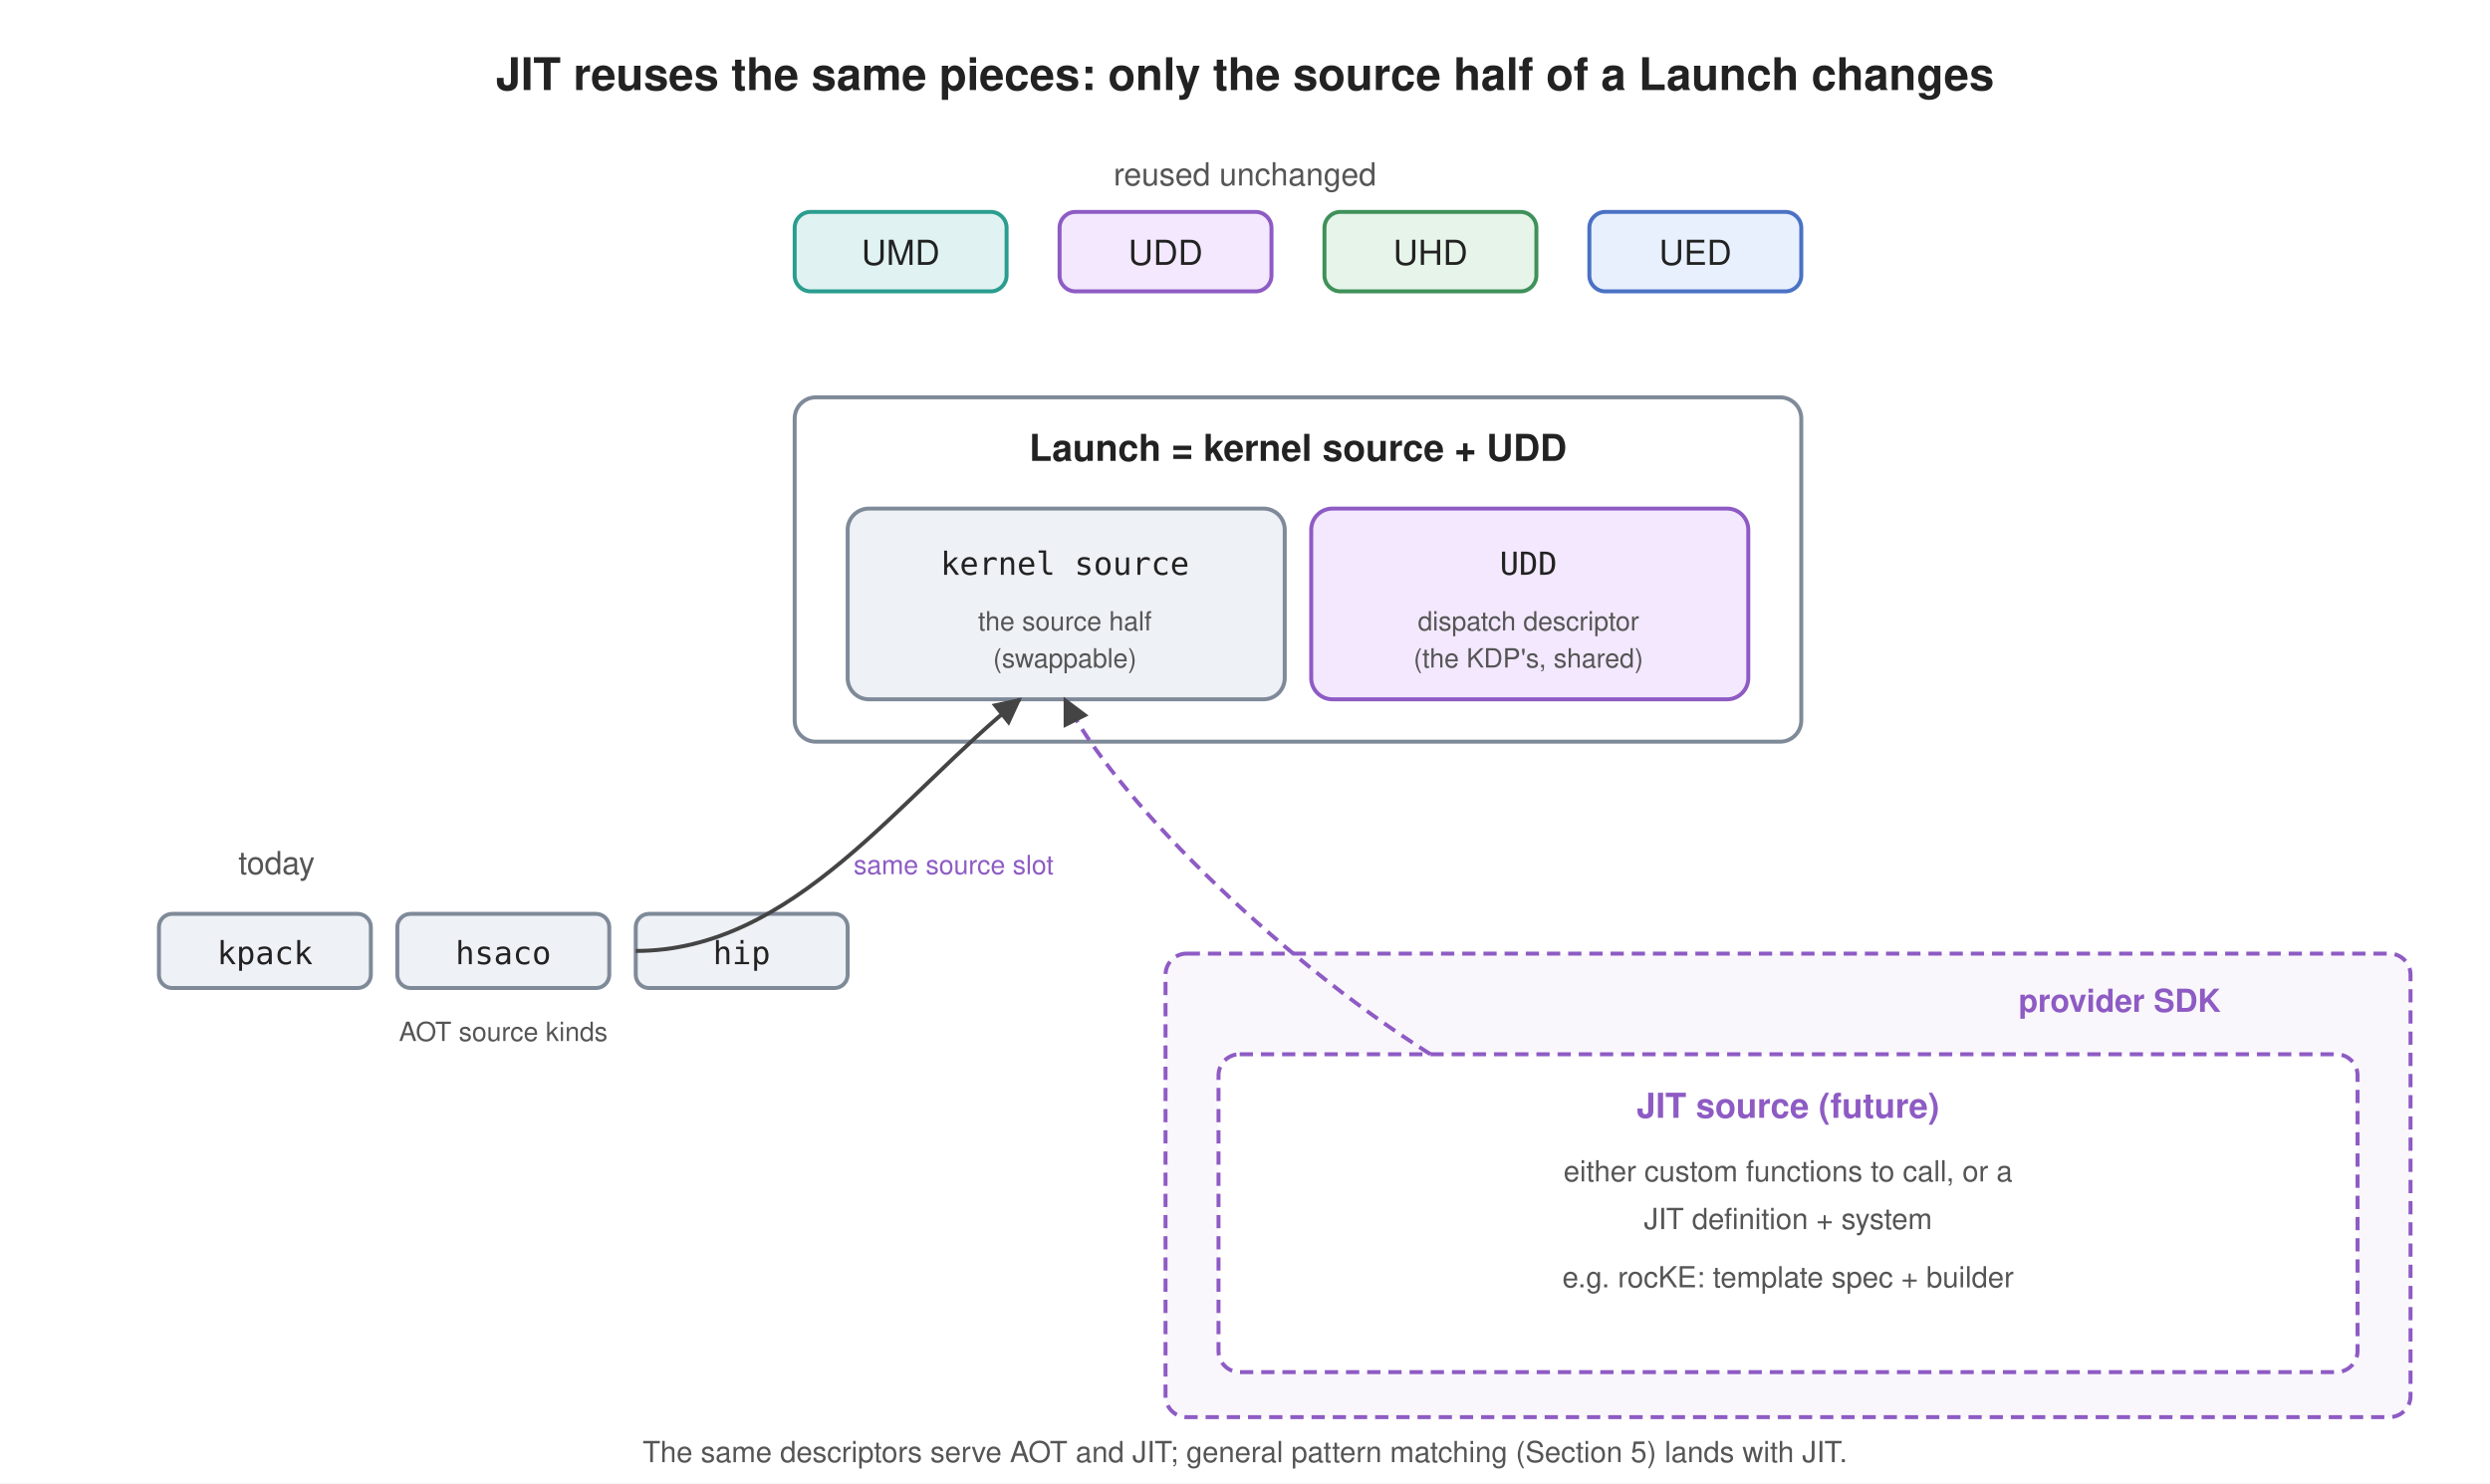
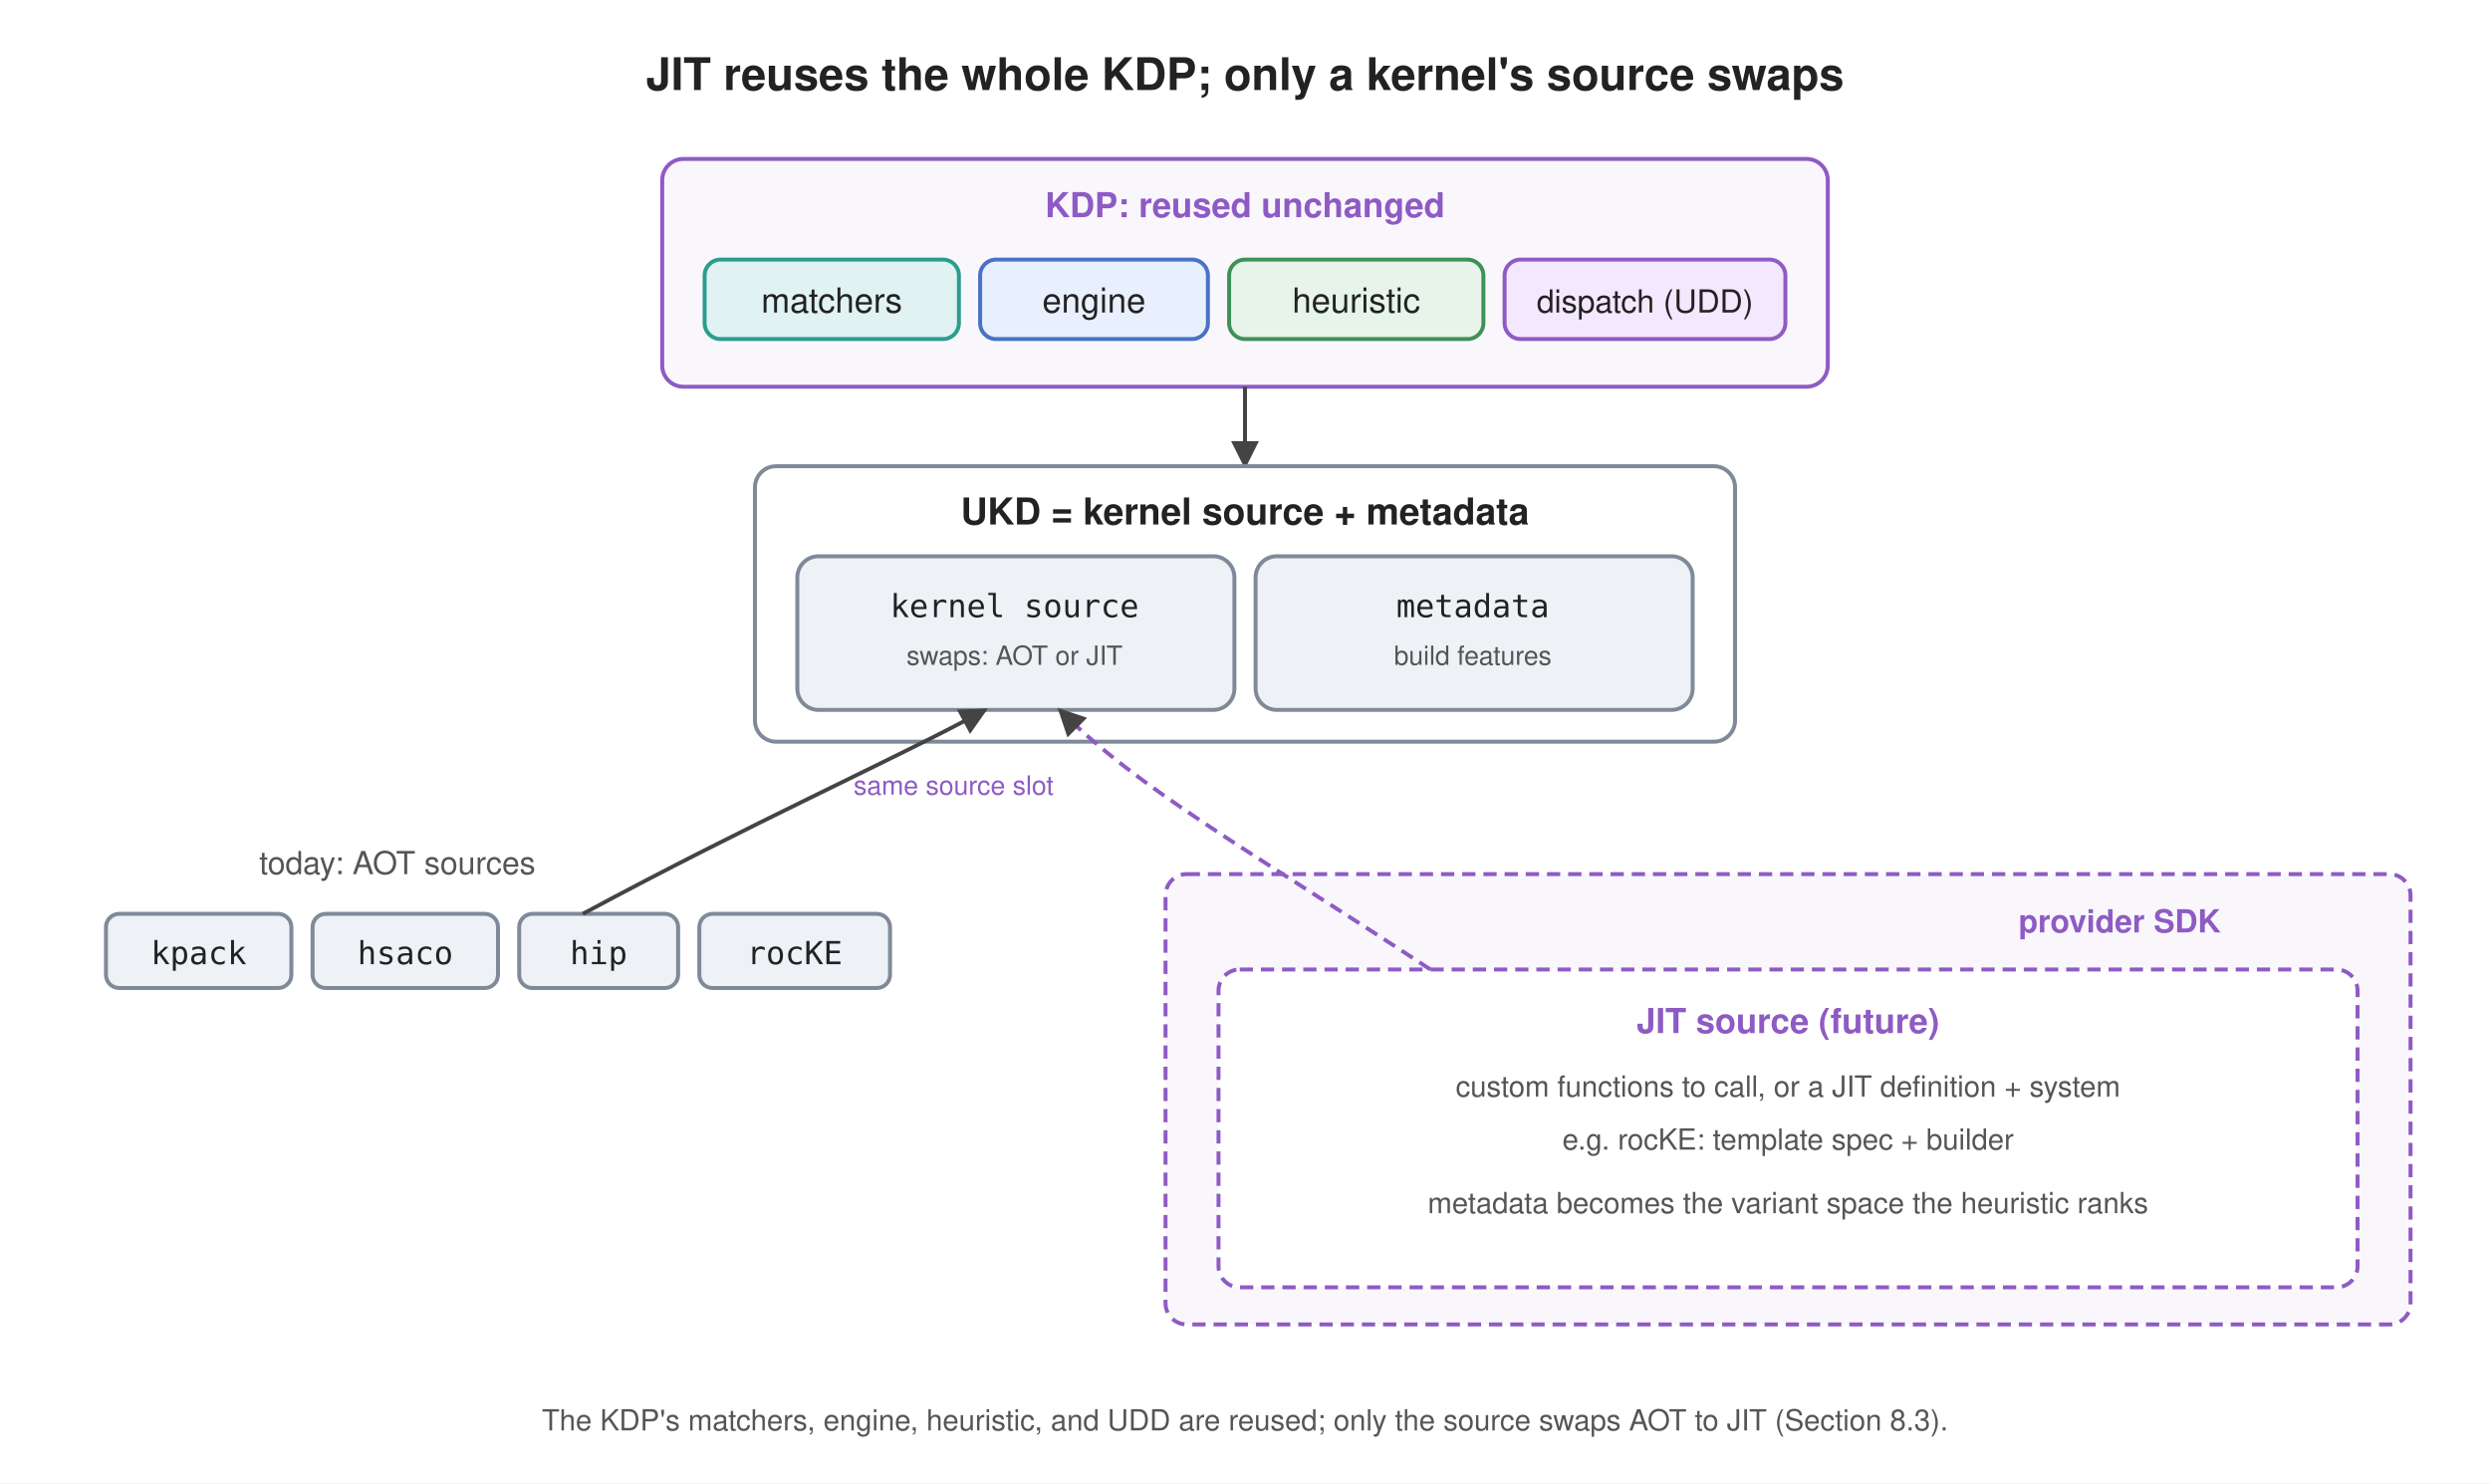
<svg xmlns="http://www.w3.org/2000/svg" viewBox="0 0 940 560" width="940" height="560" font-family="'Segoe UI', Helvetica, Arial, sans-serif" font-size="13">
  <rect x="0" y="0" width="940" height="560" fill="#ffffff" />
  <defs>
    <marker id="arrowUkdJit" viewBox="0 0 10 10" refX="9" refY="5" markerWidth="7" markerHeight="7" orient="auto-start-reverse">
      <path d="M 0 0 L 10 5 L 0 10 z" fill="#444" />
    </marker>
  </defs>
-   <text x="470" y="34" text-anchor="middle" font-size="17" font-weight="600" fill="#222">JIT reuses the same pieces: only the source half of a Launch changes</text>
-   <text x="470" y="70" text-anchor="middle" font-size="12" fill="#555">reused unchanged</text>
-   <g>
-     <rect x="300" y="80" width="80" height="30" rx="6" fill="#e0f2f1" stroke="#2a9d8f" stroke-width="1.5" />
-     <text x="340" y="100" text-anchor="middle" fill="#222">UMD</text>
-     <rect x="400" y="80" width="80" height="30" rx="6" fill="#f3e8fd" stroke="#8e5bc4" stroke-width="1.5" />
-     <text x="440" y="100" text-anchor="middle" fill="#222">UDD</text>
-     <rect x="500" y="80" width="80" height="30" rx="6" fill="#e6f4ea" stroke="#3f9159" stroke-width="1.5" />
-     <text x="540" y="100" text-anchor="middle" fill="#222">UHD</text>
-     <rect x="600" y="80" width="80" height="30" rx="6" fill="#e8f0fe" stroke="#4a72c4" stroke-width="1.5" />
-     <text x="640" y="100" text-anchor="middle" fill="#222">UED</text>
-   </g>
-   <rect x="300" y="150" width="380" height="130" rx="8" fill="#ffffff" stroke="#7f8a99" stroke-width="1.5" />
-   <text x="490" y="174" text-anchor="middle" font-size="14" font-weight="600" fill="#222">Launch = kernel source + UDD</text>
-   <rect x="320" y="192" width="165" height="72" rx="8" fill="#eef1f5" stroke="#7f8a99" stroke-width="1.5" />
-   <text x="402" y="217" text-anchor="middle" font-family="Consolas, monospace" font-size="12" fill="#222">kernel source</text>
-   <text x="402" y="238" text-anchor="middle" font-size="10" fill="#555">the source half</text>
-   <text x="402" y="252" text-anchor="middle" font-size="10" fill="#555">(swappable)</text>
-   <rect x="495" y="192" width="165" height="72" rx="8" fill="#f3e8fd" stroke="#8e5bc4" stroke-width="1.5" />
-   <text x="577" y="217" text-anchor="middle" font-family="Consolas, monospace" font-size="12" fill="#222">UDD</text>
-   <text x="577" y="238" text-anchor="middle" font-size="10" fill="#555">dispatch descriptor</text>
-   <text x="577" y="252" text-anchor="middle" font-size="10" fill="#555">(the KDP's, shared)</text>
-   <text x="90" y="330" font-size="12" fill="#555">today</text>
-   <g>
-     <rect x="60" y="345" width="80" height="28" rx="5" fill="#eef1f5" stroke="#7f8a99" stroke-width="1.5" />
-     <text x="100" y="364" text-anchor="middle" font-family="Consolas, monospace" font-size="12" fill="#222">kpack</text>
-     <rect x="150" y="345" width="80" height="28" rx="5" fill="#eef1f5" stroke="#7f8a99" stroke-width="1.5" />
-     <text x="190" y="364" text-anchor="middle" font-family="Consolas, monospace" font-size="12" fill="#222">hsaco</text>
-     <rect x="240" y="345" width="80" height="28" rx="5" fill="#eef1f5" stroke="#7f8a99" stroke-width="1.5" />
-     <text x="280" y="364" text-anchor="middle" font-family="Consolas, monospace" font-size="12" fill="#222">hip</text>
-   </g>
-   <text x="190" y="393" text-anchor="middle" font-size="10" fill="#555">AOT source kinds</text>
-   <path d="M 240 359 C 300 359, 340 300, 385 264" fill="none" stroke="#444" stroke-width="1.5" marker-end="url(#arrowUkdJit)" />
-   <rect x="440" y="360" width="470" height="175" rx="8" fill="#faf7fc" stroke="#8e5bc4" stroke-width="1.5" stroke-dasharray="5 3" />
-   <text x="762" y="382" font-size="12" font-weight="600" fill="#8e5bc4">provider SDK</text>
-   <rect x="460" y="398" width="430" height="120" rx="8" fill="#ffffff" stroke="#8e5bc4" stroke-width="1.5" stroke-dasharray="5 3" />
-   <text x="675" y="422" text-anchor="middle" font-size="13" font-weight="600" fill="#8e5bc4">JIT source (future)</text>
-   <text x="675" y="446" text-anchor="middle" font-size="11" fill="#555">either custom functions to call, or a</text>
-   <text x="675" y="464" text-anchor="middle" font-size="11" fill="#555">JIT definition + system</text>
-   <text x="675" y="486" text-anchor="middle" font-size="11" fill="#555">e.g. rocKE: template spec + builder</text>
-   <path d="M 540 398 C 480 360, 420 300, 402 264" fill="none" stroke="#8e5bc4" stroke-width="1.5" stroke-dasharray="5 3" marker-end="url(#arrowUkdJit)" />
-   <text x="360" y="330" text-anchor="middle" font-size="10" fill="#8e5bc4">same source slot</text>
-   <text x="470" y="552" text-anchor="middle" font-size="11" fill="#555">The same descriptors serve AOT and JIT; general pattern matching (Section 5) lands with JIT.</text>
+   <text x="470" y="34" text-anchor="middle" font-size="17" font-weight="600" fill="#222">JIT reuses the whole KDP; only a kernel's source swaps</text>
+   <rect x="250" y="60" width="440" height="86" rx="8" fill="#faf7fc" stroke="#8e5bc4" stroke-width="1.5" />
+   <text x="470" y="82" text-anchor="middle" font-size="13" font-weight="600" fill="#8e5bc4">KDP: reused unchanged</text>
+   <rect x="266" y="98" width="96" height="30" rx="6" fill="#e0f2f1" stroke="#2a9d8f" stroke-width="1.5" />
+   <text x="314" y="118" text-anchor="middle" fill="#222">matchers</text>
+   <rect x="370" y="98" width="86" height="30" rx="6" fill="#e8f0fe" stroke="#4a72c4" stroke-width="1.5" />
+   <text x="413" y="118" text-anchor="middle" fill="#222">engine</text>
+   <rect x="464" y="98" width="96" height="30" rx="6" fill="#e6f4ea" stroke="#3f9159" stroke-width="1.5" />
+   <text x="512" y="118" text-anchor="middle" fill="#222">heuristic</text>
+   <rect x="568" y="98" width="106" height="30" rx="6" fill="#f3e8fd" stroke="#8e5bc4" stroke-width="1.5" />
+   <text x="621" y="118" text-anchor="middle" font-size="12" fill="#222">dispatch (UDD)</text>
+   <line x1="470" y1="146" x2="470" y2="176" stroke="#444" stroke-width="1.5" marker-end="url(#arrowUkdJit)" />
+   <rect x="285" y="176" width="370" height="104" rx="8" fill="#ffffff" stroke="#7f8a99" stroke-width="1.5" />
+   <text x="470" y="198" text-anchor="middle" font-size="14" font-weight="600" fill="#222">UKD = kernel source + metadata</text>
+   <rect x="301" y="210" width="165" height="58" rx="8" fill="#eef1f5" stroke="#7f8a99" stroke-width="1.5" />
+   <text x="383" y="233" text-anchor="middle" font-family="Consolas, monospace" font-size="12" fill="#222">kernel source</text>
+   <text x="383" y="251" text-anchor="middle" font-size="10" fill="#555">swaps: AOT or JIT</text>
+   <rect x="474" y="210" width="165" height="58" rx="8" fill="#eef1f5" stroke="#7f8a99" stroke-width="1.5" />
+   <text x="556" y="233" text-anchor="middle" font-family="Consolas, monospace" font-size="12" fill="#222">metadata</text>
+   <text x="556" y="251" text-anchor="middle" font-size="10" fill="#555">build features</text>
+   <text x="150" y="330" text-anchor="middle" font-size="12" fill="#555">today: AOT sources</text>
+   <rect x="40" y="345" width="70" height="28" rx="5" fill="#eef1f5" stroke="#7f8a99" stroke-width="1.5" />
+   <text x="75" y="364" text-anchor="middle" font-family="Consolas, monospace" font-size="12" fill="#222">kpack</text>
+   <rect x="118" y="345" width="70" height="28" rx="5" fill="#eef1f5" stroke="#7f8a99" stroke-width="1.5" />
+   <text x="153" y="364" text-anchor="middle" font-family="Consolas, monospace" font-size="12" fill="#222">hsaco</text>
+   <rect x="196" y="345" width="60" height="28" rx="5" fill="#eef1f5" stroke="#7f8a99" stroke-width="1.5" />
+   <text x="226" y="364" text-anchor="middle" font-family="Consolas, monospace" font-size="12" fill="#222">hip</text>
+   <rect x="264" y="345" width="72" height="28" rx="5" fill="#eef1f5" stroke="#7f8a99" stroke-width="1.5" />
+   <text x="300" y="364" text-anchor="middle" font-family="Consolas, monospace" font-size="12" fill="#222">rocKE</text>
+   <path d="M 220 345 C 285 310, 335 288, 372 268" fill="none" stroke="#444" stroke-width="1.5" marker-end="url(#arrowUkdJit)" />
+   <rect x="440" y="330" width="470" height="170" rx="8" fill="#faf7fc" stroke="#8e5bc4" stroke-width="1.5" stroke-dasharray="5 3" />
+   <text x="762" y="352" font-size="12" font-weight="600" fill="#8e5bc4">provider SDK</text>
+   <rect x="460" y="366" width="430" height="120" rx="8" fill="#ffffff" stroke="#8e5bc4" stroke-width="1.5" stroke-dasharray="5 3" />
+   <text x="675" y="390" text-anchor="middle" font-size="13" font-weight="600" fill="#8e5bc4">JIT source (future)</text>
+   <text x="675" y="414" text-anchor="middle" font-size="11" fill="#555">custom functions to call, or a JIT definition + system</text>
+   <text x="675" y="434" text-anchor="middle" font-size="11" fill="#555">e.g. rocKE: template spec + builder</text>
+   <text x="675" y="458" text-anchor="middle" font-size="11" fill="#555">metadata becomes the variant space the heuristic ranks</text>
+   <path d="M 540 366 C 470 320, 430 298, 400 268" fill="none" stroke="#8e5bc4" stroke-width="1.5" stroke-dasharray="5 3" marker-end="url(#arrowUkdJit)" />
+   <text x="360" y="300" text-anchor="middle" font-size="10" fill="#8e5bc4">same source slot</text>
+   <text x="470" y="540" text-anchor="middle" font-size="11" fill="#555">The KDP's matchers, engine, heuristic, and UDD are reused; only the source swaps AOT to JIT (Section 8.3).</text>
</svg>
